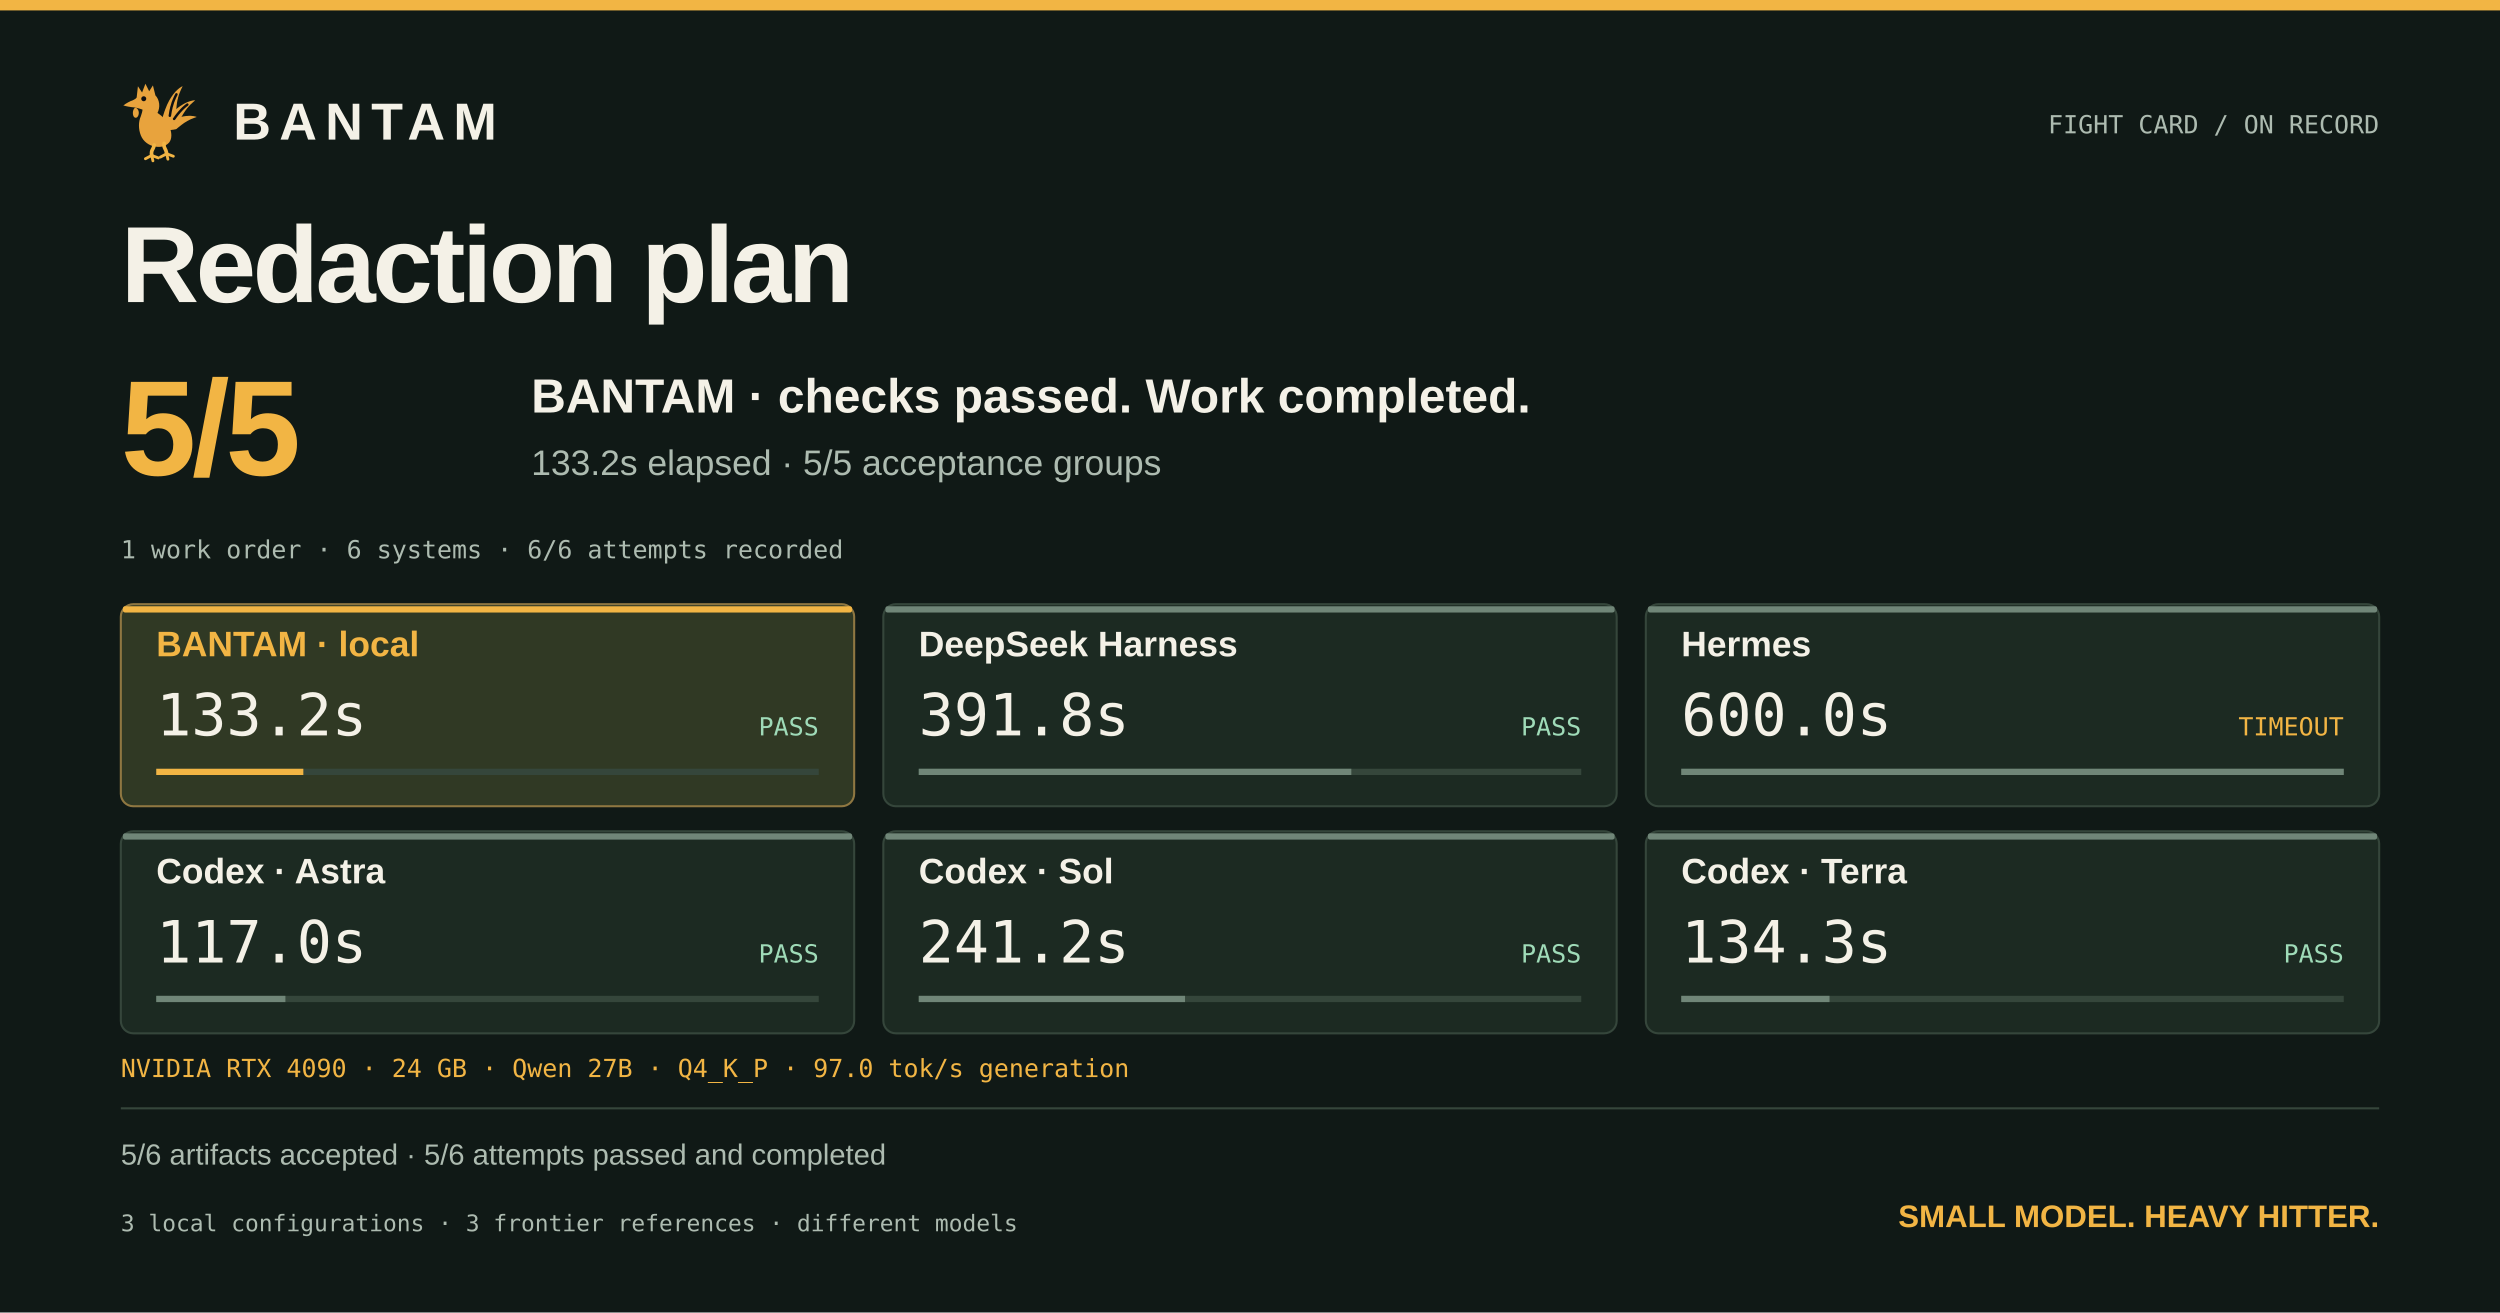
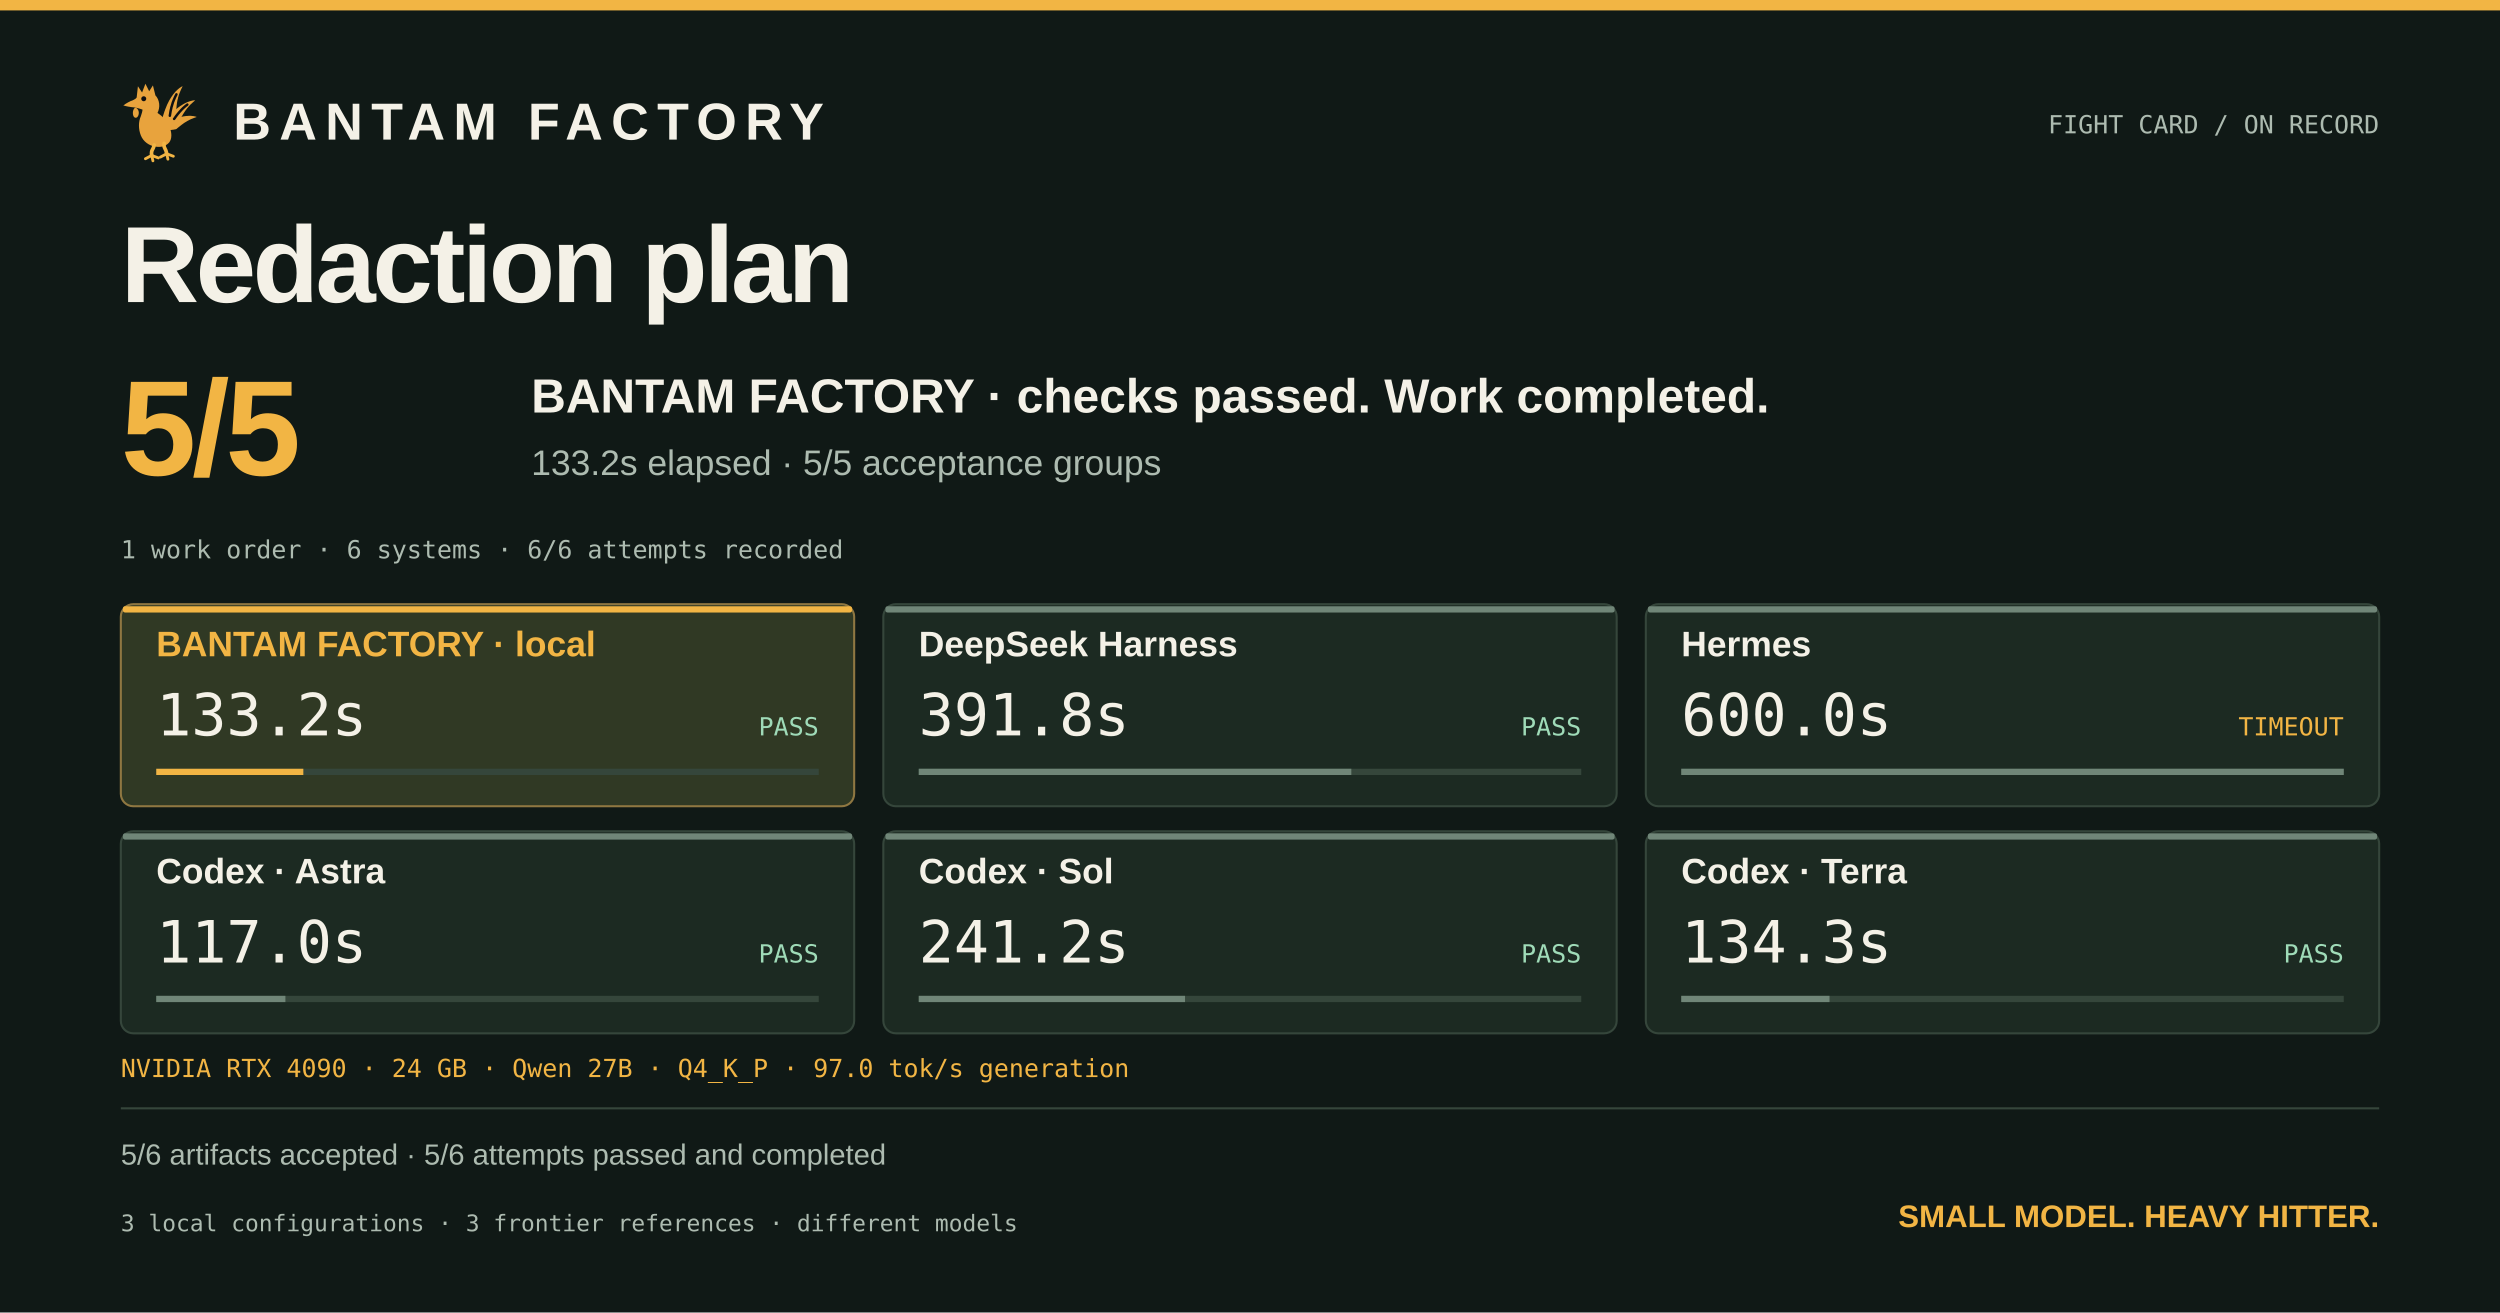
- <svg xmlns="http://www.w3.org/2000/svg" width="1200" height="630" viewBox="0 0 1200 630" role="img" aria-label="Redaction plan · BANTAM recorded comparison">
+ <svg xmlns="http://www.w3.org/2000/svg" width="1200" height="630" viewBox="0 0 1200 630" role="img" aria-label="Redaction plan · BANTAM FACTORY recorded comparison">
  <g font-family="Arial,Helvetica,sans-serif">
    <rect width="1200" height="630" fill="#101916" />
    <rect width="1200" height="5" fill="#f2b544" />
    <svg x="58" y="35" width="40" height="48" viewBox="0 0 100 100" color="#f2b544">
      <g fill="#e8a33d">
        <path d="M61.0 56.4L61.7 55.3L62.4 54.1L63.1 53.0L63.7 51.8L64.3 50.7L64.9 49.5L65.5 48.4L66.1 47.3L66.5 46.1L66.5 45.0L66.4 43.8L66.4 42.6L66.4 41.4L66.4 40.2L66.4 39.1L66.4 37.9L66.5 36.7L66.5 35.6L66.5 34.4L66.6 33.3L66.7 32.1L66.8 31.0L66.9 29.8L67.0 28.7L67.2 27.5L67.3 26.4L67.5 25.2L67.7 24.1L67.9 22.9L68.2 21.8L68.5 20.7L68.7 19.5L69.1 18.4L69.4 17.3L69.8 16.1L70.1 15.0L70.6 13.9L71.0 12.8L71.5 11.7L72.0 10.5L72.5 9.4L73.0 8.3L73.6 7.2L74.1 5.9L74.1 5.9L72.9 6.5L71.8 7.2L70.7 7.9L69.7 8.7L68.7 9.5L67.7 10.4L66.8 11.3L65.8 12.2L65.0 13.2L64.1 14.2L63.3 15.2L62.4 16.3L61.7 17.4L60.9 18.5L60.2 19.6L59.5 20.7L58.8 21.9L58.1 23.0L57.5 24.2L56.9 25.4L56.3 26.6L55.7 27.8L55.2 29.0L54.7 30.2L54.2 31.5L53.7 32.7L53.2 33.9L52.8 35.2L52.3 36.4L51.9 37.7L51.5 38.9L51.1 40.2L50.7 41.4L50.4 42.7L50.0 43.9L50.1 45.2L50.4 46.5L50.6 47.8L51.0 49.1L51.3 50.4L51.7 51.7L52.1 53.0L52.6 54.3L53.0 55.6Z" />
        <path d="M60.1 57.9L61.1 57.3L62.1 56.7L63.1 56.0L64.0 55.4L64.9 54.7L65.9 54.1L66.8 53.4L67.6 52.8L68.4 52.0L68.8 51.1L69.2 50.1L69.7 49.2L70.1 48.3L70.5 47.4L71.0 46.4L71.4 45.5L71.9 44.6L72.4 43.7L72.8 42.8L73.3 41.9L73.8 41.1L74.3 40.2L74.8 39.3L75.4 38.5L75.9 37.6L76.5 36.8L77.0 35.9L77.6 35.1L78.2 34.3L78.8 33.5L79.4 32.6L80.1 31.9L80.7 31.1L81.4 30.3L82.1 29.5L82.8 28.8L83.5 28.0L84.3 27.3L85.1 26.6L85.8 25.9L86.7 25.1L87.5 24.4L88.3 23.7L89.2 22.9L89.2 22.9L88.0 22.9L86.9 23.0L85.8 23.2L84.7 23.5L83.6 23.8L82.5 24.1L81.4 24.5L80.3 24.9L79.3 25.3L78.2 25.8L77.2 26.3L76.2 26.8L75.1 27.4L74.1 28.0L73.2 28.6L72.2 29.2L71.2 29.8L70.3 30.5L69.3 31.2L68.4 31.9L67.5 32.6L66.6 33.3L65.7 34.1L64.8 34.8L64.0 35.6L63.1 36.4L62.3 37.2L61.4 38.0L60.6 38.8L59.8 39.6L59.0 40.4L58.2 41.2L57.4 42.1L56.7 42.9L55.9 43.7L55.5 44.8L55.2 45.9L55.0 47.1L54.7 48.2L54.5 49.4L54.3 50.5L54.2 51.7L54.1 52.9L53.9 54.1Z" />
        <path d="M58.6 58.5L59.5 58.5L60.5 58.4L61.4 58.3L62.3 58.2L63.2 58.1L64.1 57.9L65.0 57.8L65.8 57.6L66.6 57.4L67.2 56.9L67.9 56.3L68.5 55.8L69.1 55.3L69.7 54.8L70.4 54.3L71.0 53.8L71.6 53.3L72.3 52.8L72.9 52.3L73.5 51.8L74.2 51.4L74.8 50.9L75.5 50.4L76.1 50.0L76.8 49.5L77.5 49.1L78.2 48.7L78.9 48.3L79.5 47.9L80.2 47.5L81.0 47.1L81.7 46.7L82.4 46.3L83.1 46.0L83.9 45.6L84.6 45.3L85.4 45.0L86.2 44.7L86.9 44.4L87.7 44.1L88.5 43.8L89.3 43.5L90.2 43.2L91.0 42.9L91.0 42.9L90.2 42.5L89.3 42.3L88.4 42.1L87.6 41.9L86.7 41.8L85.8 41.7L84.9 41.6L84.0 41.5L83.1 41.5L82.2 41.5L81.3 41.5L80.4 41.6L79.5 41.6L78.6 41.7L77.7 41.8L76.8 41.9L75.9 42.1L75.0 42.2L74.1 42.4L73.2 42.6L72.3 42.8L71.4 43.0L70.5 43.2L69.6 43.5L68.8 43.7L67.9 44.0L67.0 44.2L66.2 44.5L65.3 44.8L64.5 45.1L63.6 45.4L62.8 45.7L61.9 46.0L61.1 46.3L60.3 46.7L59.6 47.3L59.0 48.0L58.5 48.7L57.9 49.5L57.4 50.2L56.9 51.0L56.4 51.8L55.9 52.6L55.4 53.5Z" />
        <path d="M58.8 41.4L59.0 40.2L59.2 39.0L59.4 37.7L59.6 36.5L59.8 35.3L60.1 34.1L60.4 32.9L60.6 31.7L60.9 30.6L61.3 29.4L61.6 28.2L62.0 27.0L62.3 25.9L62.7 24.7L63.2 23.5L63.6 22.4L64.1 21.3L64.6 20.1L65.1 19.0L65.6 17.9L66.2 16.8L66.7 15.7" stroke="#0d0f12" stroke-width="3.0" fill="none" stroke-linecap="round" />
        <path d="M63.9 45.2L64.6 44.4L65.2 43.5L65.8 42.6L66.4 41.8L67.1 40.9L67.7 40.1L68.4 39.2L69.1 38.4L69.8 37.6L70.4 36.8L71.2 36.0L71.9 35.2L72.6 34.4L73.4 33.6L74.1 32.9L74.9 32.1L75.7 31.4L76.5 30.7L77.3 30.0L78.1 29.3L79.0 28.7L79.8 28.0" stroke="#0d0f12" stroke-width="3.0" fill="none" stroke-linecap="round" />
        <path d="M3 29C7 26 11 24 15 22.5C16.5 21.8 18 21 19 19.5L20.5 6L25.5 13.5L29.5 3L34 12L38.5 5L41.5 17C44 19.5 45.5 23 46 27C46.5 31 45.5 35 44 38C50 42 55 47 58 54C61.5 61.5 61.5 69 58 73.5C54 78 48 79.5 42 78.5C34 77.5 27 72.5 24 65C21 57.5 21 48.5 24 42C25 39 26 36 26 34C23 33 20 32 17 31.5C11 31 6 30 3 29Z" />
        <path d="M17.5 31.5C21 33 22.5 37 21 41C19.5 45 15.8 44.6 14.8 40.8C13.8 37 15 32.8 17.5 31.5Z" />
        <path d="M40 76.5C39 82.5 36 82 37 89" stroke="currentColor" stroke-width="4.4" stroke-linecap="round" fill="none" />
        <path d="M29.5 93L37 89L45 92M37 89L38.5 95.5" stroke="currentColor" stroke-width="3.4" stroke-linecap="round" stroke-linejoin="round" fill="none" />
        <path d="M52 74.5C51 80.5 54 80 55 87" stroke="currentColor" stroke-width="4.4" stroke-linecap="round" fill="none" />
        <path d="M47.5 91L55 87L63 90M55 87L56.5 93.5" stroke="currentColor" stroke-width="3.4" stroke-linecap="round" stroke-linejoin="round" fill="none" />
        <circle cx="27.5" cy="21" r="3" fill="#0d0f12" />
      </g>
    </svg>
-     <text x="112" y="67" fill="#f4f1e7" font-size="25" font-weight="700" letter-spacing="4">BANTAM</text>
+     <text x="112" y="67" fill="#f4f1e7" font-size="25" font-weight="700" letter-spacing="4">BANTAM FACTORY</text>
    <text x="1142" y="64" text-anchor="end" fill="#adbbb0" font-family="monospace" font-size="12">FIGHT CARD / ON RECORD</text>
    <text x="58" y="145" fill="#f4f1e7" font-size="52" font-weight="700" letter-spacing="-1.6">Redaction plan</text>
    <text x="58" y="228" fill="#f2b544" font-size="65" font-weight="700" letter-spacing="-2">5/5</text>
-     <text x="255" y="198" fill="#f4f1e7" font-size="23" font-weight="700">BANTAM · checks passed. Work completed.</text>
+     <text x="255" y="198" fill="#f4f1e7" font-size="23" font-weight="700">BANTAM FACTORY · checks passed. Work completed.</text>
    <text x="255" y="228" fill="#adbbb0" font-size="17">133.2s elapsed · 5/5 acceptance groups</text>
    <text x="58" y="268" fill="#adbbb0" font-family="monospace" font-size="12">1 work order · 6 systems · 6/6 attempts recorded</text>
    <g>
      <rect x="58" y="290" width="352" height="97" rx="6" fill="#303924" stroke="#8f7741" />
      <rect x="59" y="291" width="350" height="3" rx="1" fill="#f2b544" />
-       <text x="75" y="315" fill="#f2b544" font-size="17" font-weight="700">BANTAM · local</text>
+       <text x="75" y="315" fill="#f2b544" font-size="17" font-weight="700">BANTAM FACTORY · local</text>
      <text x="75" y="353" fill="#f4f1e7" font-family="monospace" font-size="28">133.2s</text>
      <text x="393" y="353" text-anchor="end" fill="#9fdbb8" font-family="monospace" font-size="12">PASS</text>
      <rect x="75" y="369" width="318" height="3" fill="#35463b" />
      <rect x="75" y="369" width="70.597" height="3" fill="#f2b544" />
    </g>
    <g>
      <rect x="424" y="290" width="352" height="97" rx="6" fill="#1c2a22" stroke="#35463b" />
      <rect x="425" y="291" width="350" height="3" rx="1" fill="#708678" />
      <text x="441" y="315" fill="#f4f1e7" font-size="17" font-weight="700">DeepSeek Harness</text>
      <text x="441" y="353" fill="#f4f1e7" font-family="monospace" font-size="28">391.8s</text>
      <text x="759" y="353" text-anchor="end" fill="#9fdbb8" font-family="monospace" font-size="12">PASS</text>
      <rect x="441" y="369" width="318" height="3" fill="#35463b" />
      <rect x="441" y="369" width="207.631" height="3" fill="#708678" />
    </g>
    <g>
      <rect x="790" y="290" width="352" height="97" rx="6" fill="#1c2a22" stroke="#35463b" />
      <rect x="791" y="291" width="350" height="3" rx="1" fill="#708678" />
      <text x="807" y="315" fill="#f4f1e7" font-size="17" font-weight="700">Hermes</text>
      <text x="807" y="353" fill="#f4f1e7" font-family="monospace" font-size="28">600.0s</text>
      <text x="1125" y="353" text-anchor="end" fill="#f2b544" font-family="monospace" font-size="12">TIMEOUT</text>
      <rect x="807" y="369" width="318" height="3" fill="#35463b" />
      <rect x="807" y="369" width="318" height="3" fill="#708678" />
    </g>
    <g>
      <rect x="58" y="399" width="352" height="97" rx="6" fill="#1c2a22" stroke="#35463b" />
      <rect x="59" y="400" width="350" height="3" rx="1" fill="#708678" />
      <text x="75" y="424" fill="#f4f1e7" font-size="17" font-weight="700">Codex · Astra</text>
      <text x="75" y="462" fill="#f4f1e7" font-family="monospace" font-size="28">117.0s</text>
      <text x="393" y="462" text-anchor="end" fill="#9fdbb8" font-family="monospace" font-size="12">PASS</text>
      <rect x="75" y="478" width="318" height="3" fill="#35463b" />
      <rect x="75" y="478" width="61.994" height="3" fill="#708678" />
    </g>
    <g>
      <rect x="424" y="399" width="352" height="97" rx="6" fill="#1c2a22" stroke="#35463b" />
      <rect x="425" y="400" width="350" height="3" rx="1" fill="#708678" />
      <text x="441" y="424" fill="#f4f1e7" font-size="17" font-weight="700">Codex · Sol</text>
      <text x="441" y="462" fill="#f4f1e7" font-family="monospace" font-size="28">241.2s</text>
      <text x="759" y="462" text-anchor="end" fill="#9fdbb8" font-family="monospace" font-size="12">PASS</text>
      <rect x="441" y="478" width="318" height="3" fill="#35463b" />
      <rect x="441" y="478" width="127.813" height="3" fill="#708678" />
    </g>
    <g>
      <rect x="790" y="399" width="352" height="97" rx="6" fill="#1c2a22" stroke="#35463b" />
      <rect x="791" y="400" width="350" height="3" rx="1" fill="#708678" />
      <text x="807" y="424" fill="#f4f1e7" font-size="17" font-weight="700">Codex · Terra</text>
      <text x="807" y="462" fill="#f4f1e7" font-family="monospace" font-size="28">134.3s</text>
      <text x="1125" y="462" text-anchor="end" fill="#9fdbb8" font-family="monospace" font-size="12">PASS</text>
      <rect x="807" y="478" width="318" height="3" fill="#35463b" />
      <rect x="807" y="478" width="71.165" height="3" fill="#708678" />
    </g>
    <text x="58" y="517" fill="#f2b544" font-family="monospace" font-size="12">NVIDIA RTX 4090 · 24 GB · Qwen 27B · Q4_K_P · 97.0 tok/s generation</text>
    <line x1="58" y1="532" x2="1142" y2="532" stroke="#35463b" />
    <text x="58" y="559" fill="#adbbb0" font-size="14">5/6 artifacts accepted · 5/6 attempts passed and completed</text>
    <text x="58" y="591" fill="#adbbb0" font-family="monospace" font-size="11">3 local configurations · 3 frontier references · different models</text>
    <text x="1142" y="589" text-anchor="end" fill="#f2b544" font-size="15" font-weight="700">SMALL MODEL. HEAVY HITTER.</text>
  </g>
</svg>
